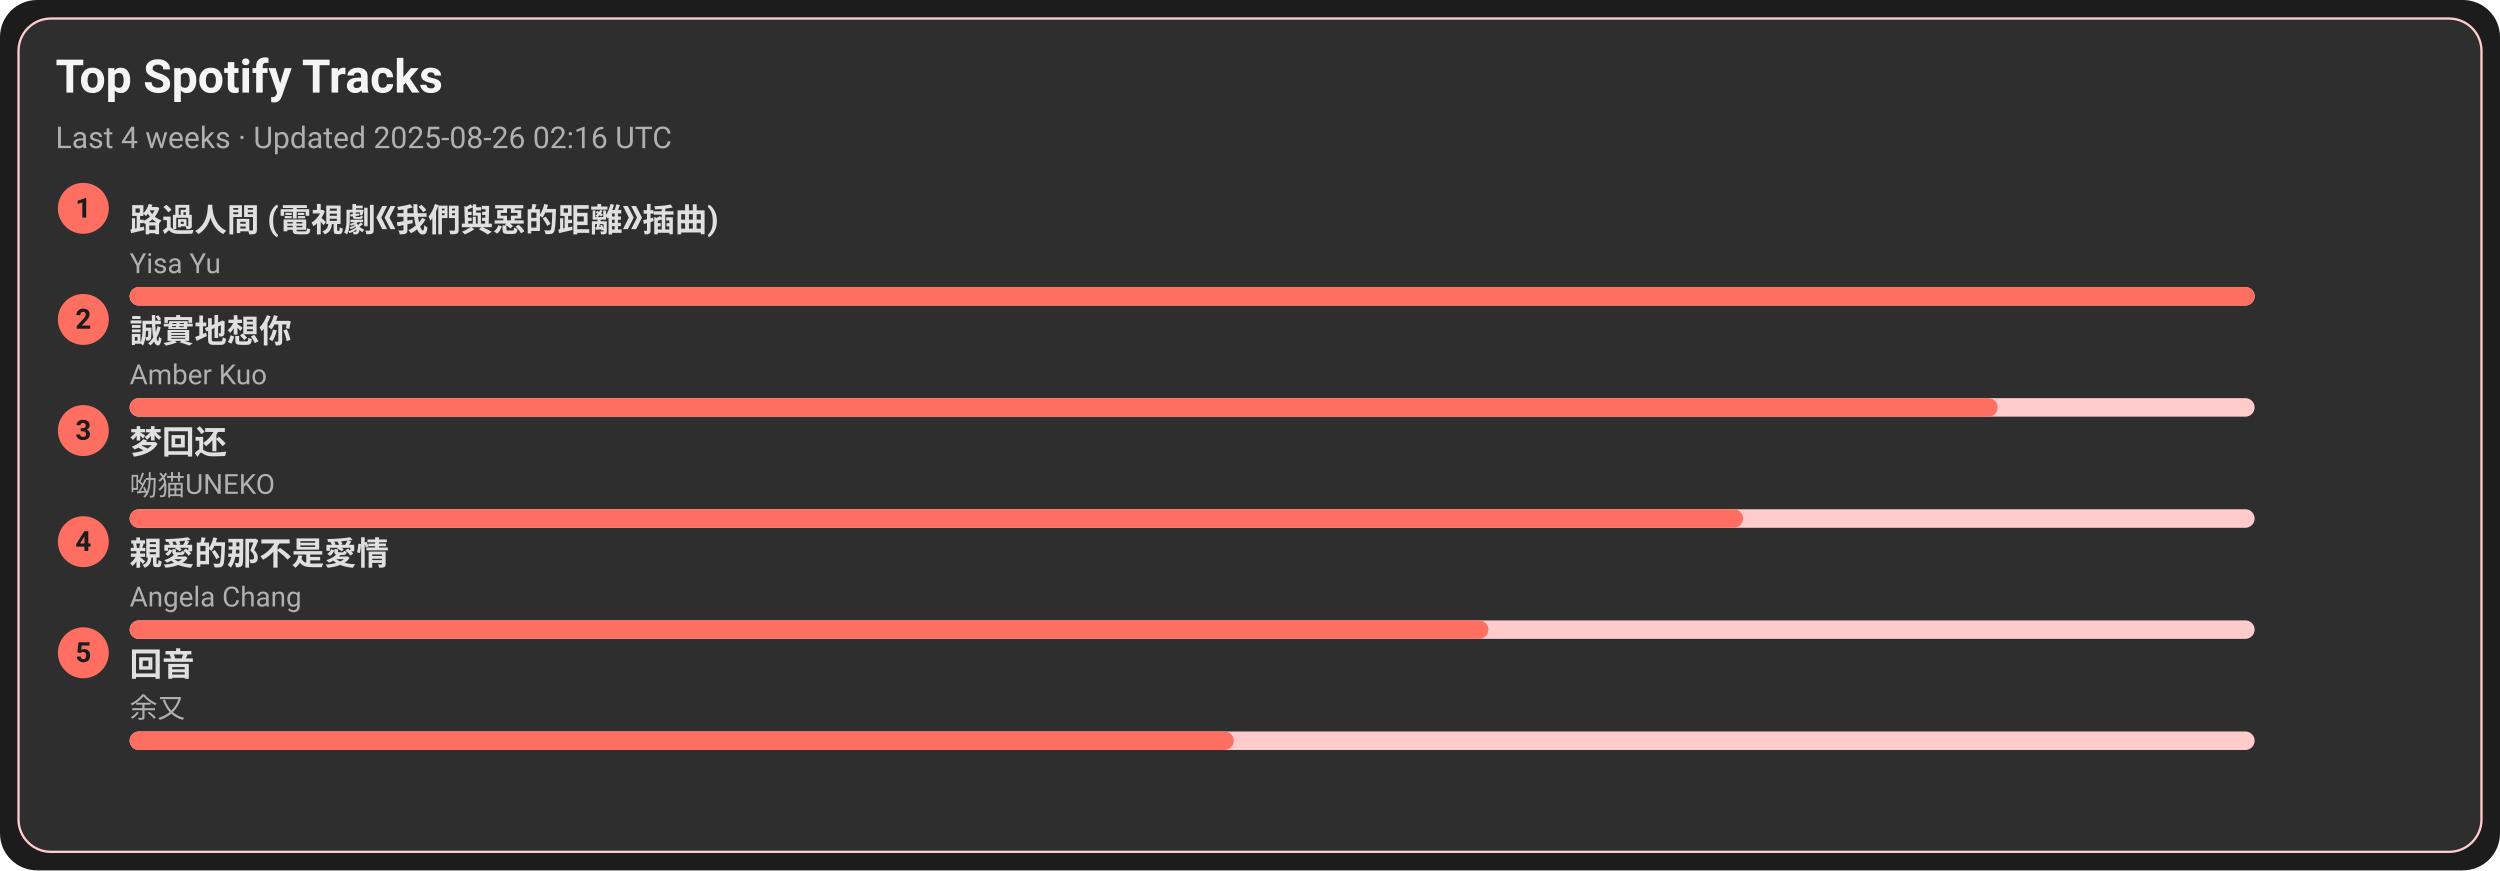
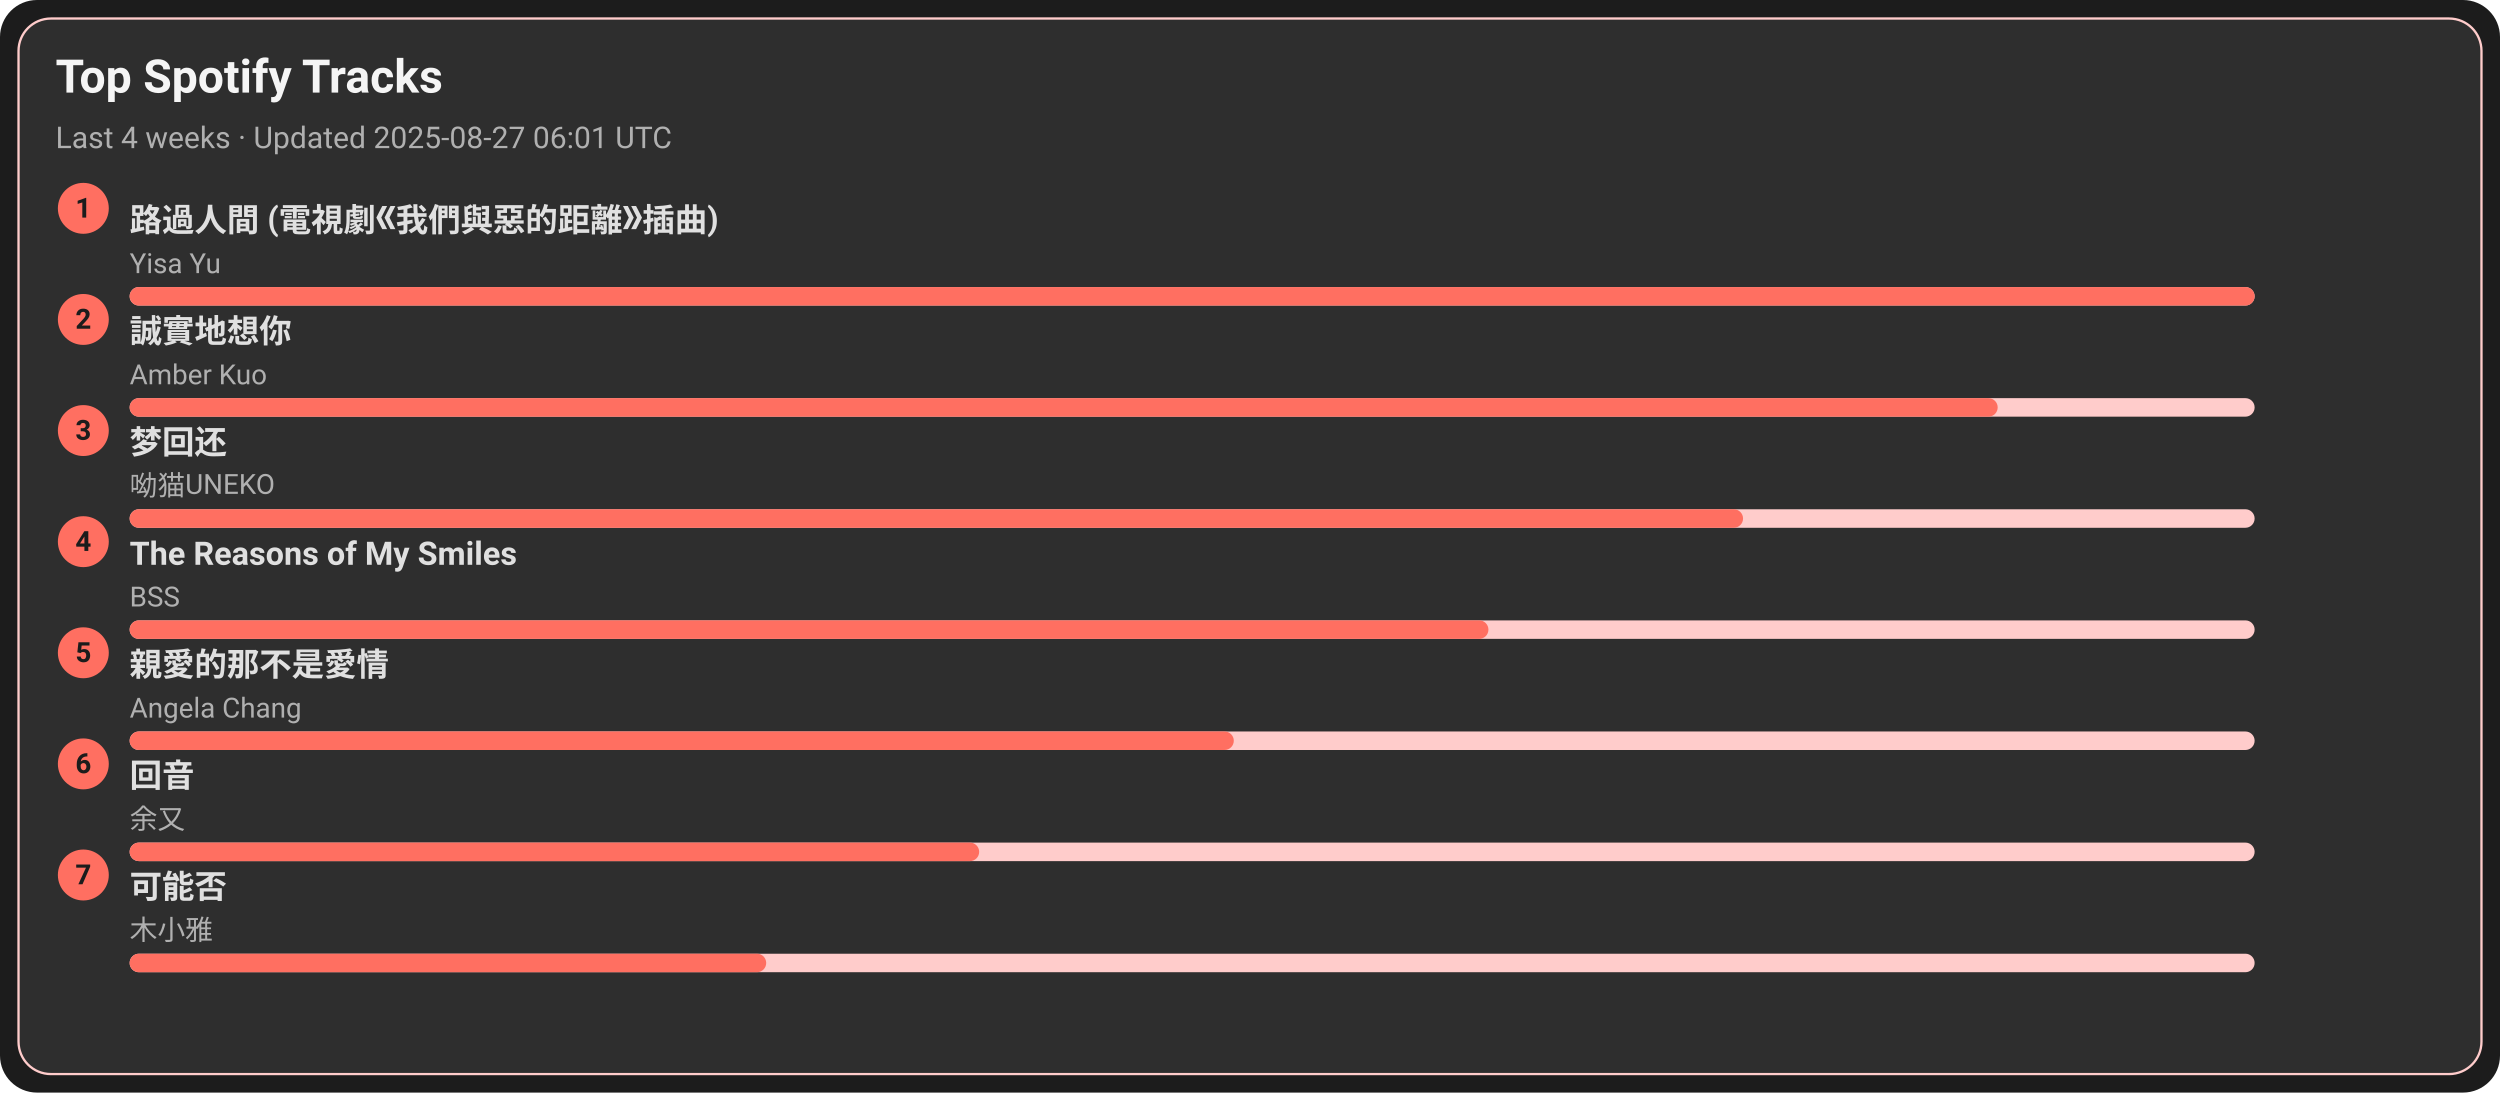
- <svg xmlns="http://www.w3.org/2000/svg" width="1080" height="376" viewBox="0 0 1080 376">
+ <svg xmlns="http://www.w3.org/2000/svg" width="1080" height="472" viewBox="0 0 1080 472">
  <style>text{font-family:-apple-system,BlinkMacSystemFont,Segoe UI,Roboto,Ubuntu,Helvetica Neue,Arial,Noto Sans,sans-serif}</style>
-   <rect width="1080" height="376" rx="16" fill="#1c1c1c" />
-   <rect x="8" y="8" width="1064" height="360" rx="14" fill="#2e2e2e" stroke="#ffcccb" />
+   <rect width="1080" height="472" rx="16" fill="#1c1c1c" />
+   <rect x="8" y="8" width="1064" height="456" rx="14" fill="#2e2e2e" stroke="#ffcccb" />
  <text x="24" y="40" font-size="20" fill="#f5f5f5" font-weight="600">Top Spotify Tracks</text>
-   <text x="24" y="64" font-size="13" fill="#b0b0b0">Last 4 weeks · Updated 2025-08-26 02:16 UTC</text>
+   <text x="24" y="64" font-size="13" fill="#b0b0b0">Last 4 weeks · Updated 2025-08-27 06:01 UTC</text>
  <circle cx="36" cy="90" r="11" fill="#ff6f61" />
  <text x="36" y="94" text-anchor="middle" font-size="12" fill="#1c1c1c" font-weight="700">1</text>
  <a href="https://open.spotify.com/track/1ZSleGniKMWNrWvK5cGALO" target="_blank" rel="noopener noreferrer">
    <text x="56" y="100" font-size="14" fill="#e0e0e0" font-weight="600">路過人間 (電視劇《我們與惡的距離》插曲)</text>
  </a>
  <text x="56" y="118" font-size="12" fill="#b0b0b0">Yisa Yu</text>
  <rect x="56" y="124" width="918" height="8" rx="4" fill="#ffcccb" />
  <rect x="56" y="124" width="918" height="8" rx="4" fill="#ff6f61" />
  <circle cx="36" cy="138" r="11" fill="#ff6f61" />
  <text x="36" y="142" text-anchor="middle" font-size="12" fill="#1c1c1c" font-weight="700">2</text>
  <a href="https://open.spotify.com/track/1SPZzj8QzOwZoAGKXMGLGJ" target="_blank" rel="noopener noreferrer">
    <text x="56" y="148" font-size="14" fill="#e0e0e0" font-weight="600">誠實地想你</text>
  </a>
  <text x="56" y="166" font-size="12" fill="#b0b0b0">Amber Kuo</text>
  <rect x="56" y="172" width="918" height="8" rx="4" fill="#ffcccb" />
  <rect x="56" y="172" width="807" height="8" rx="4" fill="#ff6f61" />
  <circle cx="36" cy="186" r="11" fill="#ff6f61" />
  <text x="36" y="190" text-anchor="middle" font-size="12" fill="#1c1c1c" font-weight="700">3</text>
  <a href="https://open.spotify.com/track/6jTK3YxlFysC8g0Ye9tbPK" target="_blank" rel="noopener noreferrer">
    <text x="56" y="196" font-size="14" fill="#e0e0e0" font-weight="600">梦回还</text>
  </a>
  <text x="56" y="214" font-size="12" fill="#b0b0b0">呦猫UNEKO</text>
  <rect x="56" y="220" width="918" height="8" rx="4" fill="#ffcccb" />
  <rect x="56" y="220" width="697" height="8" rx="4" fill="#ff6f61" />
  <circle cx="36" cy="234" r="11" fill="#ff6f61" />
  <text x="36" y="238" text-anchor="middle" font-size="12" fill="#1c1c1c" font-weight="700">4</text>
-   <a href="https://open.spotify.com/track/1MAv2SJPGVVDHyFlhflmYR" target="_blank" rel="noopener noreferrer">
-     <text x="56" y="244" font-size="14" fill="#e0e0e0" font-weight="600">親愛的那不是愛情</text>
+   <a href="https://open.spotify.com/track/1amowbJ9HHFFSFdg2ubM7G" target="_blank" rel="noopener noreferrer">
+     <text x="56" y="244" font-size="14" fill="#e0e0e0" font-weight="600">The Reasons of My Smiles</text>
  </a>
-   <text x="56" y="262" font-size="12" fill="#b0b0b0">Angela Chang</text>
+   <text x="56" y="262" font-size="12" fill="#b0b0b0">BSS</text>
  <rect x="56" y="268" width="918" height="8" rx="4" fill="#ffcccb" />
  <rect x="56" y="268" width="587" height="8" rx="4" fill="#ff6f61" />
  <circle cx="36" cy="282" r="11" fill="#ff6f61" />
  <text x="36" y="286" text-anchor="middle" font-size="12" fill="#1c1c1c" font-weight="700">5</text>
-   <a href="https://open.spotify.com/track/1K30lsrpvTR0ytSICU2Z3X" target="_blank" rel="noopener noreferrer">
-     <text x="56" y="292" font-size="14" fill="#e0e0e0" font-weight="600">回音</text>
+   <a href="https://open.spotify.com/track/1MAv2SJPGVVDHyFlhflmYR" target="_blank" rel="noopener noreferrer">
+     <text x="56" y="292" font-size="14" fill="#e0e0e0" font-weight="600">親愛的那不是愛情</text>
  </a>
-   <text x="56" y="310" font-size="12" fill="#b0b0b0">余又</text>
+   <text x="56" y="310" font-size="12" fill="#b0b0b0">Angela Chang</text>
  <rect x="56" y="316" width="918" height="8" rx="4" fill="#ffcccb" />
  <rect x="56" y="316" width="477" height="8" rx="4" fill="#ff6f61" />
+   <circle cx="36" cy="330" r="11" fill="#ff6f61" />
+   <text x="36" y="334" text-anchor="middle" font-size="12" fill="#1c1c1c" font-weight="700">6</text>
+   <a href="https://open.spotify.com/track/1K30lsrpvTR0ytSICU2Z3X" target="_blank" rel="noopener noreferrer">
+     <text x="56" y="340" font-size="14" fill="#e0e0e0" font-weight="600">回音</text>
+   </a>
+   <text x="56" y="358" font-size="12" fill="#b0b0b0">余又</text>
+   <rect x="56" y="364" width="918" height="8" rx="4" fill="#ffcccb" />
+   <rect x="56" y="364" width="367" height="8" rx="4" fill="#ff6f61" />
+   <circle cx="36" cy="378" r="11" fill="#ff6f61" />
+   <text x="36" y="382" text-anchor="middle" font-size="12" fill="#1c1c1c" font-weight="700">7</text>
+   <a href="https://open.spotify.com/track/1MftvvUAxzIm1ZnLQyEdr7" target="_blank" rel="noopener noreferrer">
+     <text x="56" y="388" font-size="14" fill="#e0e0e0" font-weight="600">可能否</text>
+   </a>
+   <text x="56" y="406" font-size="12" fill="#b0b0b0">木小雅</text>
+   <rect x="56" y="412" width="918" height="8" rx="4" fill="#ffcccb" />
+   <rect x="56" y="412" width="275" height="8" rx="4" fill="#ff6f61" />
</svg>
